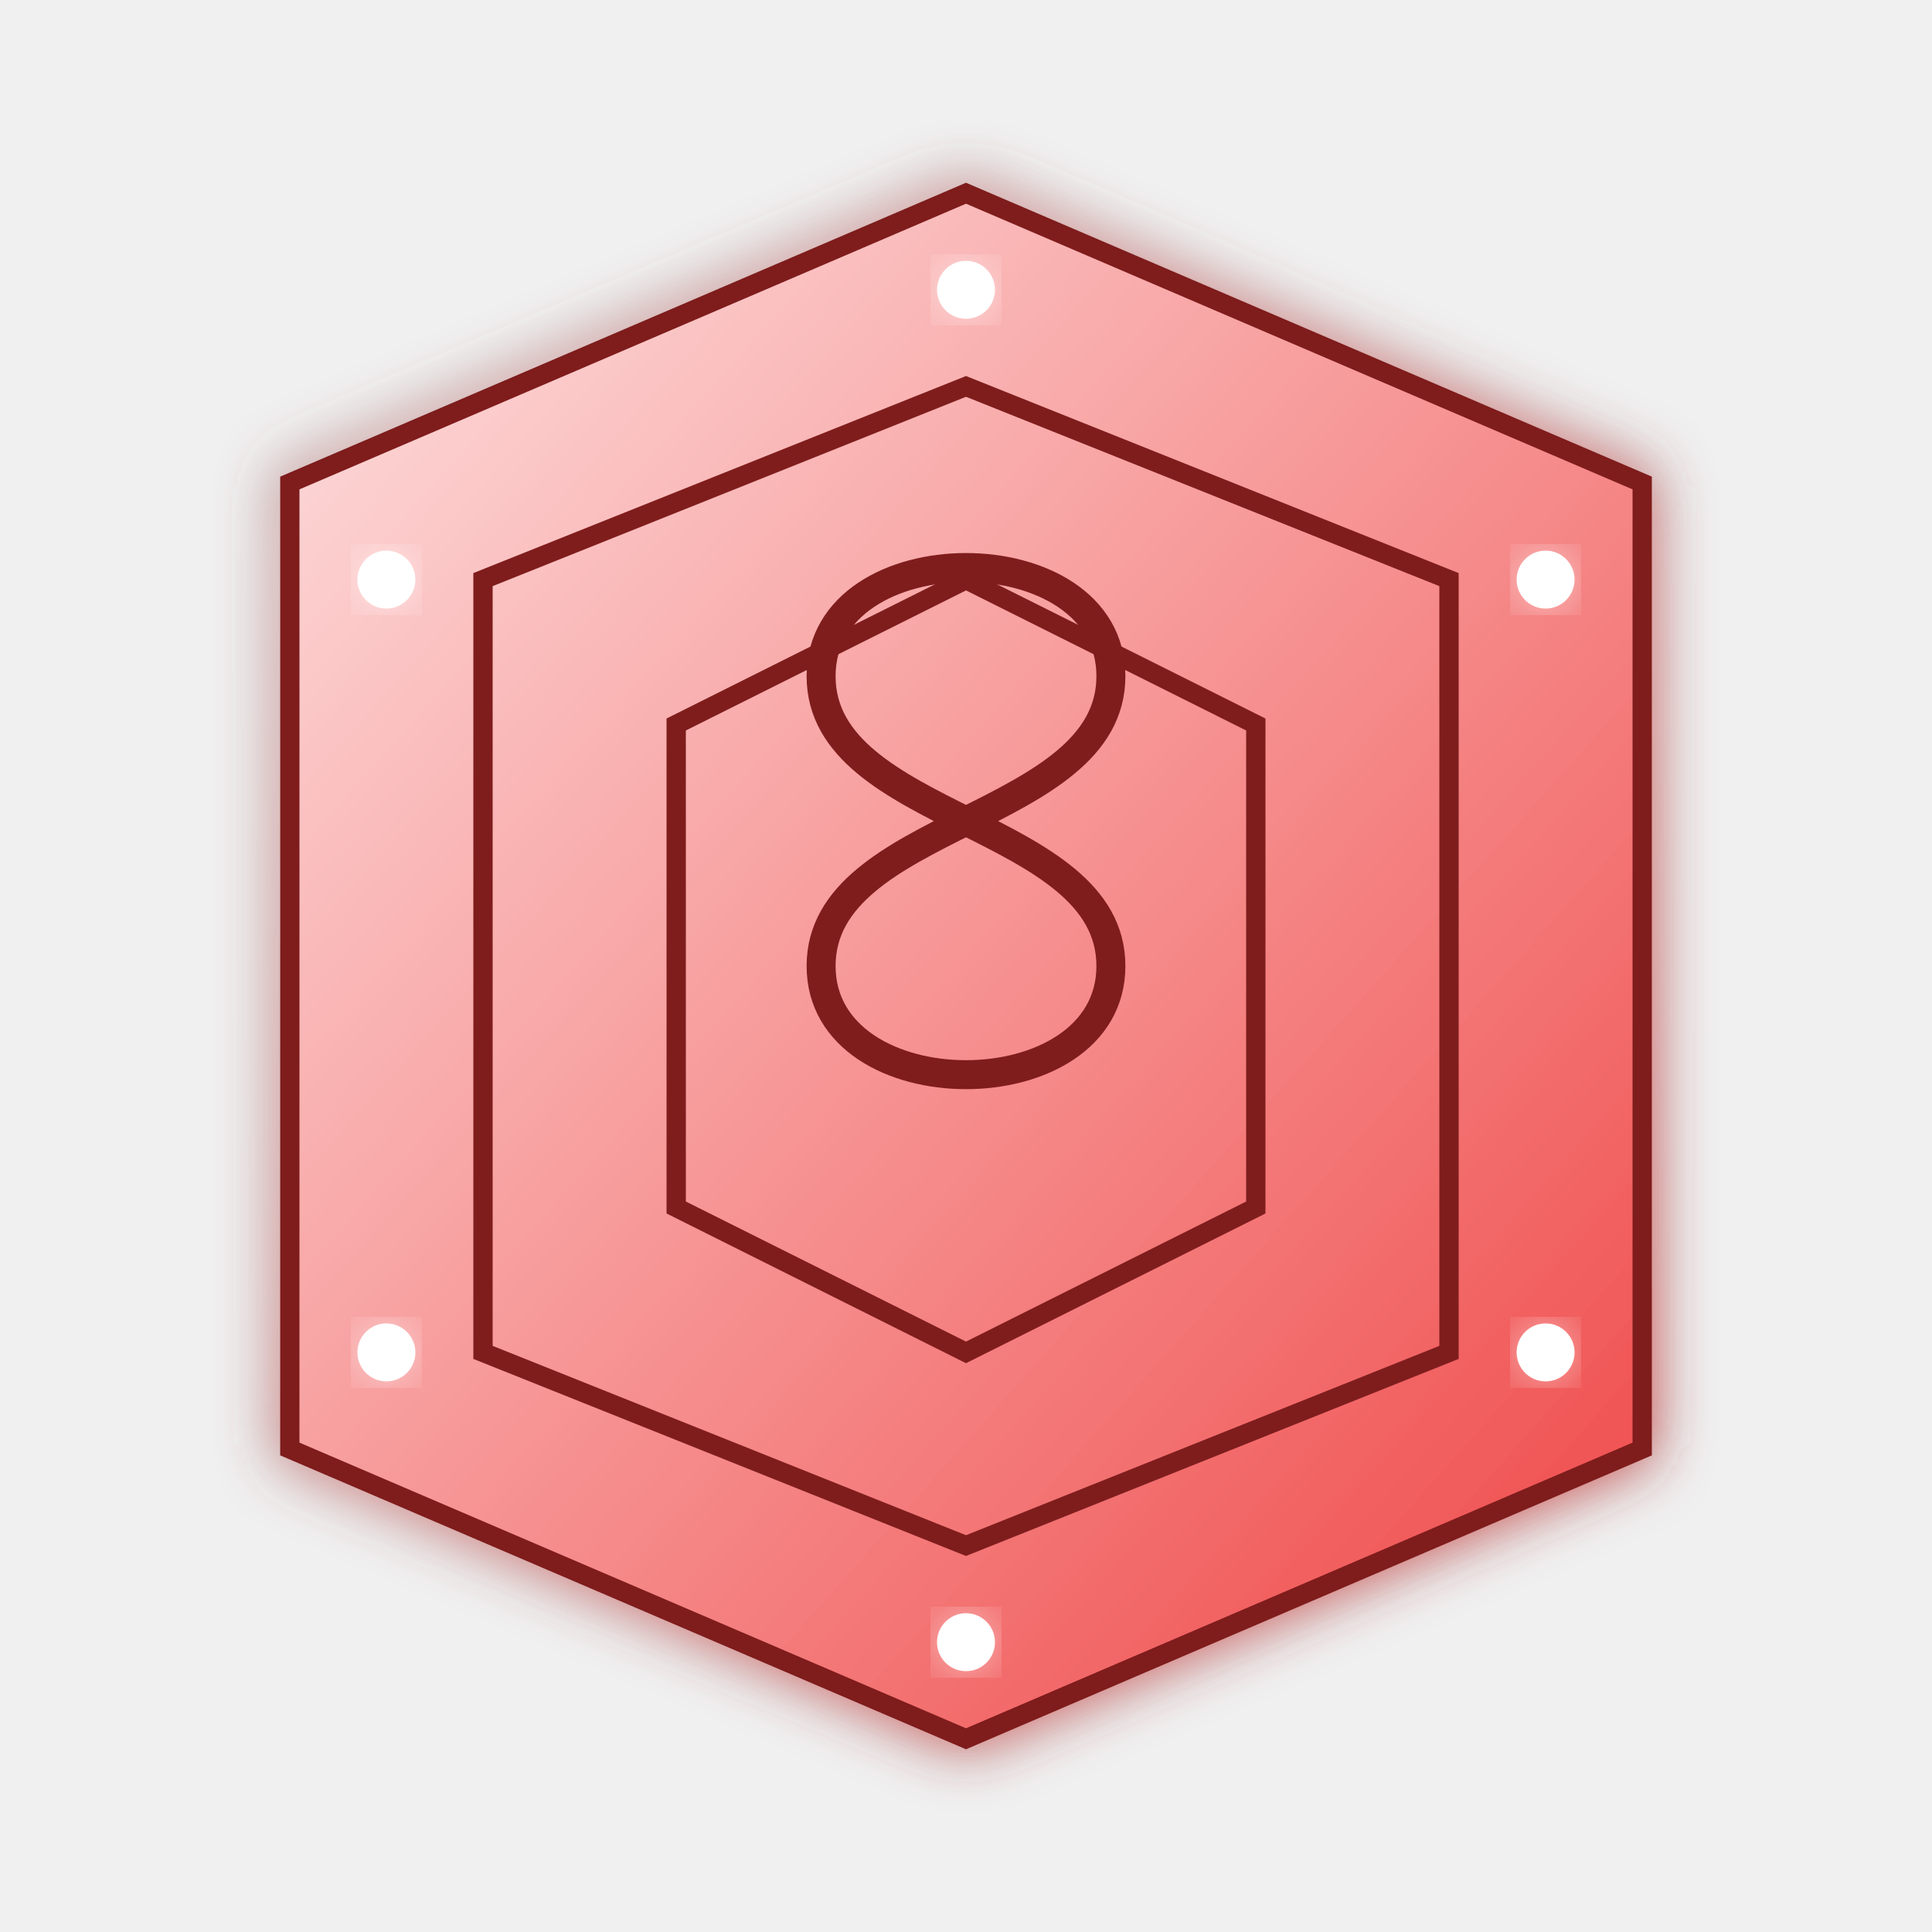
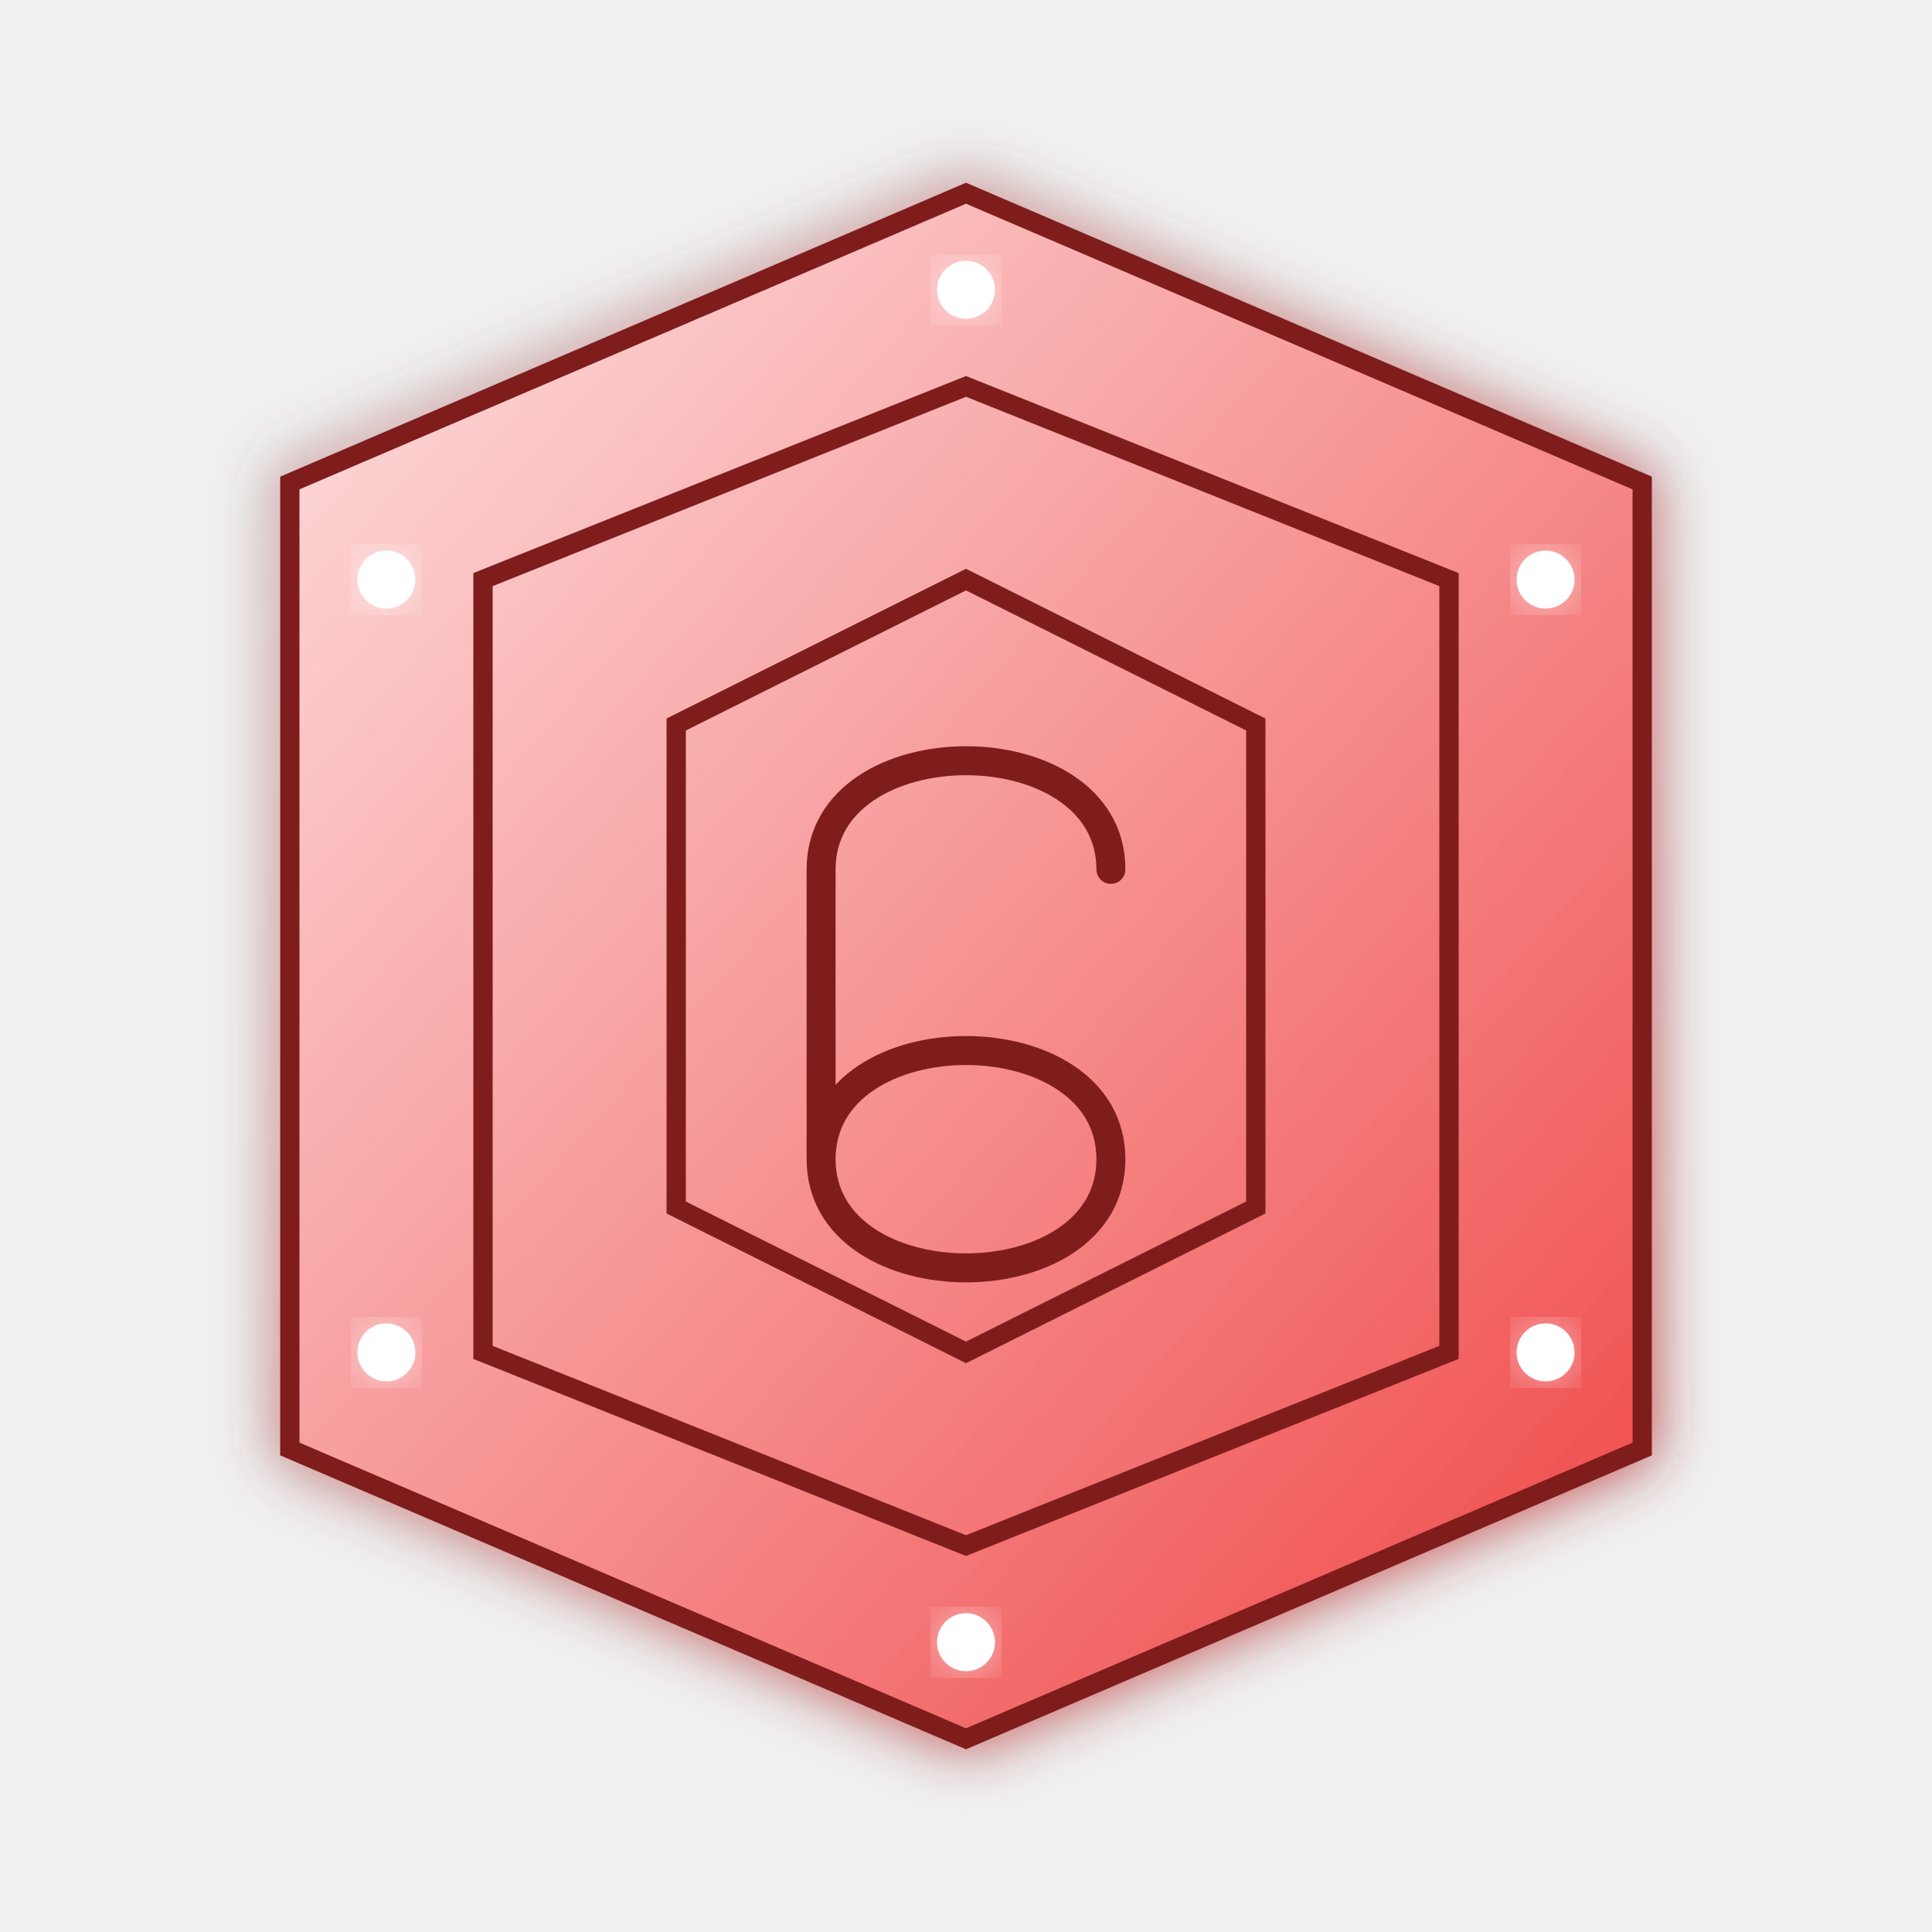
<svg xmlns="http://www.w3.org/2000/svg" width="200" height="200" viewBox="0 0 200 200" fill="none">
  <defs>
    <linearGradient id="grad6" x1="0%" y1="0%" x2="100%" y2="100%">
      <stop offset="0%" style="stop-color:#fee2e2;stop-opacity:1" />
      <stop offset="100%" style="stop-color:#ef4444;stop-opacity:1" />
    </linearGradient>
    <filter id="glow6">
      <feGaussianBlur stdDeviation="3" result="coloredBlur" />
      <feMerge>
        <feMergeNode in="coloredBlur" />
        <feMergeNode in="SourceGraphic" />
      </feMerge>
    </filter>
  </defs>
  <path d="M100 20L170 50L170 150L100 180L30 150L30 50L100 20Z" fill="url(#grad6)" stroke="#7f1d1d" stroke-width="2" filter="url(#glow6)" />
  <path d="M100 40L150 60L150 140L100 160L50 140L50 60L100 40Z" fill="none" stroke="#7f1d1d" stroke-width="2" />
  <path d="M100 60L130 75L130 125L100 140L70 125L70 75L100 60Z" fill="none" stroke="#7f1d1d" stroke-width="2" />
-   <path d="M115 70C115 55 85 55 85 70C85 85 115 85 115 100C115 115 85 115 85 100C85 85 115 85 115 70" stroke="#7f1d1d" stroke-width="3" stroke-linecap="round" fill="none" />
+   <path d="M115 90C115 75 85 75 85 90V120C85 135 115 135 115 120C115 105 85 105 85 120" stroke="#7f1d1d" stroke-width="3" stroke-linecap="round" fill="none" />
  <circle cx="100" cy="30" r="3" fill="white" filter="url(#glow6)" />
  <circle cx="160" cy="60" r="3" fill="white" filter="url(#glow6)" />
  <circle cx="160" cy="140" r="3" fill="white" filter="url(#glow6)" />
  <circle cx="100" cy="170" r="3" fill="white" filter="url(#glow6)" />
  <circle cx="40" cy="140" r="3" fill="white" filter="url(#glow6)" />
  <circle cx="40" cy="60" r="3" fill="white" filter="url(#glow6)" />
</svg>
